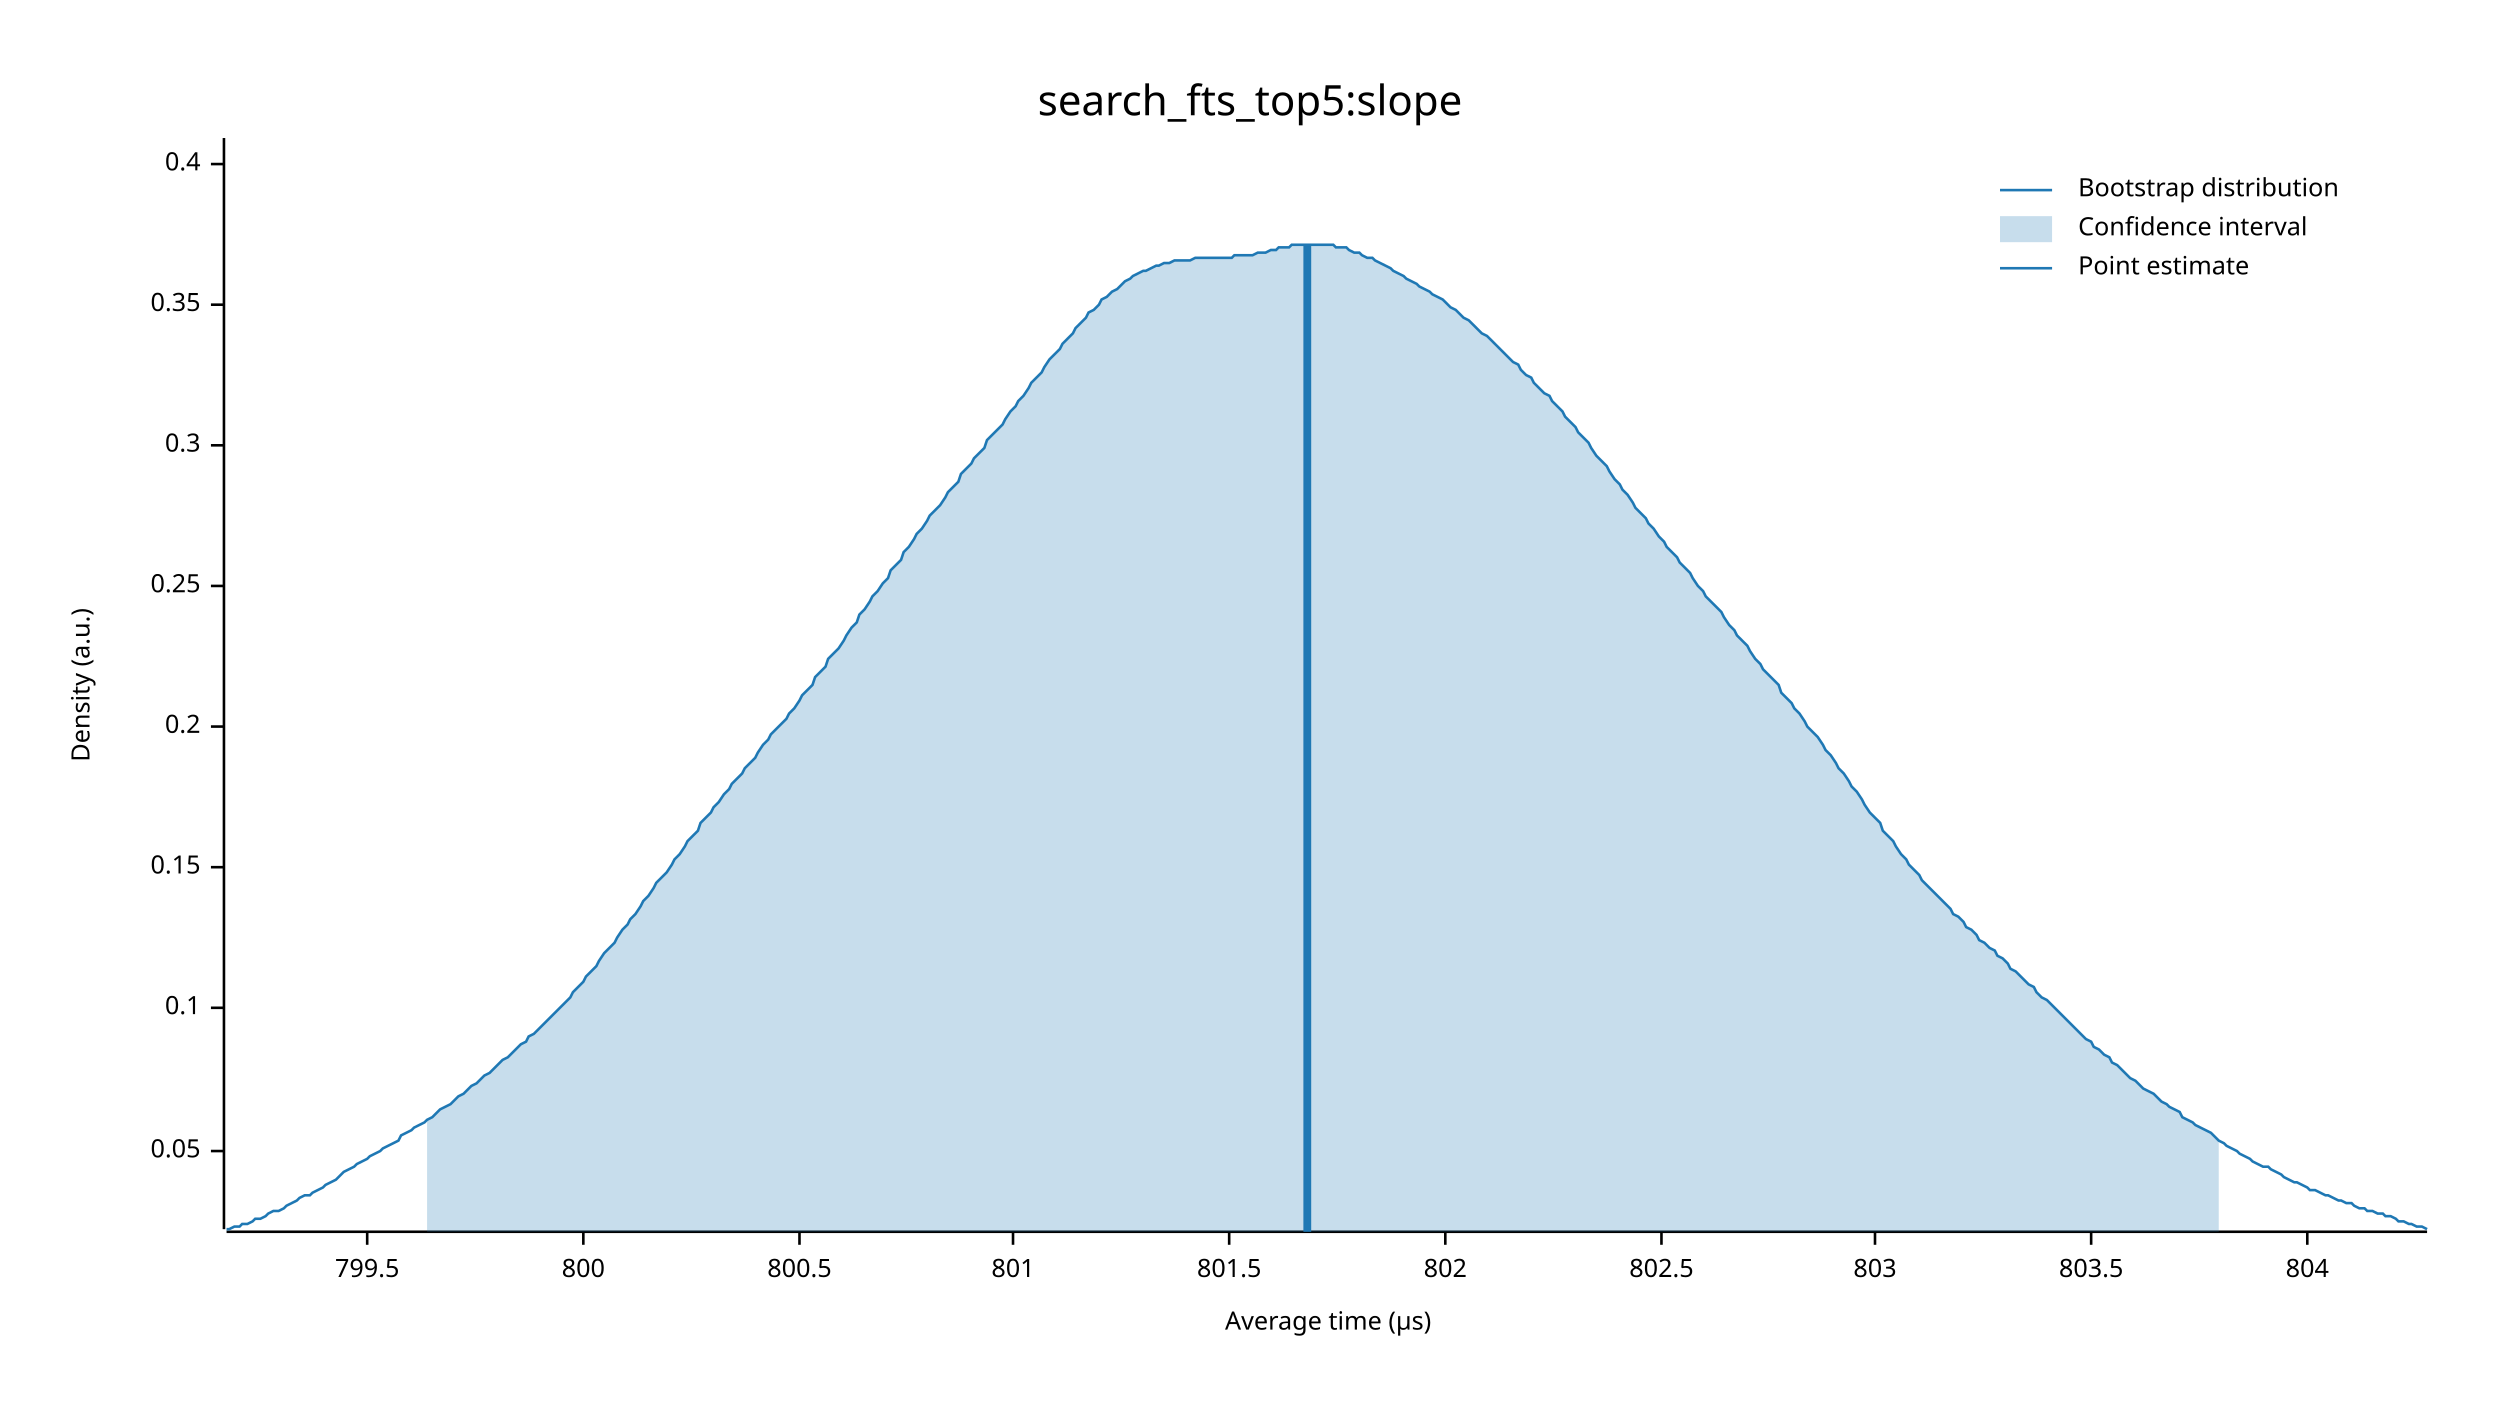
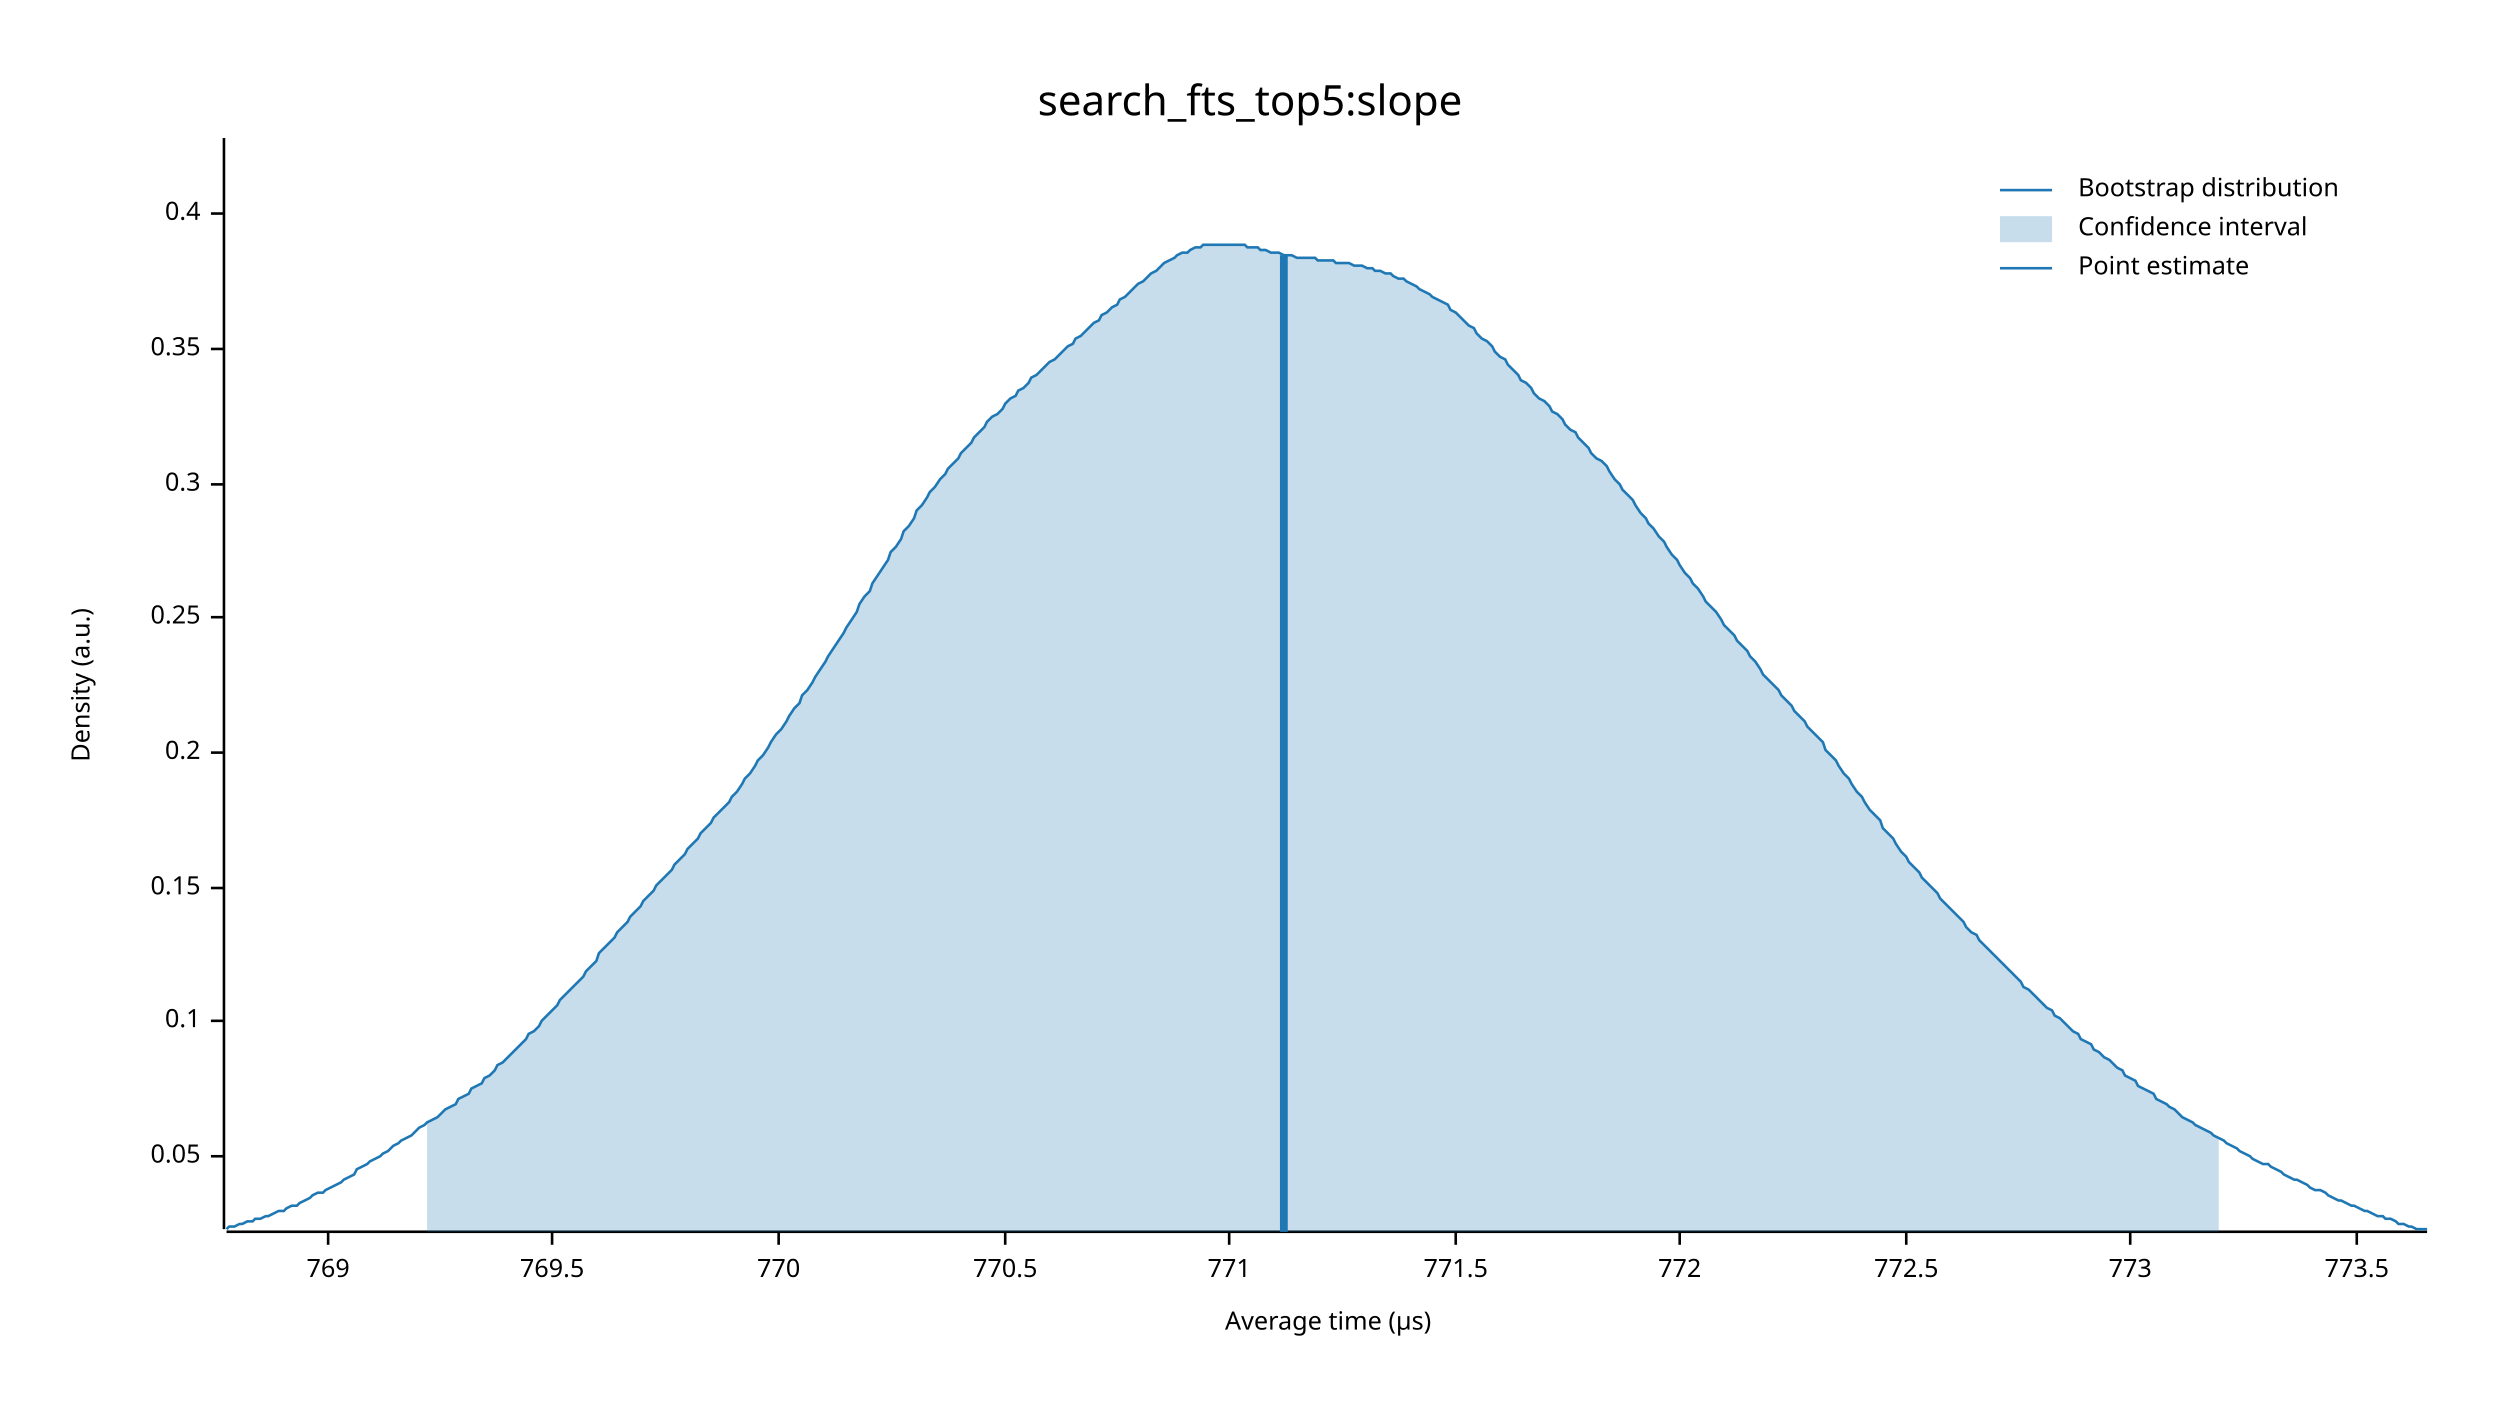
<svg xmlns="http://www.w3.org/2000/svg" width="960" height="540" viewBox="0 0 960 540">
  <text x="480" y="32" dy="0.76em" text-anchor="middle" font-family="sans-serif" font-size="16.129" opacity="1" fill="#000000">
search_fts_top5:slope
</text>
  <text x="27" y="263" dy="0.76em" text-anchor="middle" font-family="sans-serif" font-size="9.677" opacity="1" fill="#000000" transform="rotate(270, 27, 263)">
Density (a.u.)
</text>
  <text x="510" y="513" dy="-0.5ex" text-anchor="middle" font-family="sans-serif" font-size="9.677" opacity="1" fill="#000000">
Average time (µs)
</text>
  <polyline fill="none" opacity="1" stroke="#000000" stroke-width="1" points="86,53 86,472 " />
-   <text x="77" y="442" dy="0.5ex" text-anchor="end" font-family="sans-serif" font-size="9.677" opacity="1" fill="#000000">
+   <text x="77" y="444" dy="0.5ex" text-anchor="end" font-family="sans-serif" font-size="9.677" opacity="1" fill="#000000">
0.05
</text>
-   <polyline fill="none" opacity="1" stroke="#000000" stroke-width="1" points="81,442 86,442 " />
-   <text x="77" y="387" dy="0.5ex" text-anchor="end" font-family="sans-serif" font-size="9.677" opacity="1" fill="#000000">
+   <polyline fill="none" opacity="1" stroke="#000000" stroke-width="1" points="81,444 86,444 " />
+   <text x="77" y="392" dy="0.5ex" text-anchor="end" font-family="sans-serif" font-size="9.677" opacity="1" fill="#000000">
0.1
</text>
-   <polyline fill="none" opacity="1" stroke="#000000" stroke-width="1" points="81,387 86,387 " />
-   <text x="77" y="333" dy="0.5ex" text-anchor="end" font-family="sans-serif" font-size="9.677" opacity="1" fill="#000000">
+   <polyline fill="none" opacity="1" stroke="#000000" stroke-width="1" points="81,392 86,392 " />
+   <text x="77" y="341" dy="0.5ex" text-anchor="end" font-family="sans-serif" font-size="9.677" opacity="1" fill="#000000">
0.15
</text>
-   <polyline fill="none" opacity="1" stroke="#000000" stroke-width="1" points="81,333 86,333 " />
-   <text x="77" y="279" dy="0.5ex" text-anchor="end" font-family="sans-serif" font-size="9.677" opacity="1" fill="#000000">
+   <polyline fill="none" opacity="1" stroke="#000000" stroke-width="1" points="81,341 86,341 " />
+   <text x="77" y="289" dy="0.5ex" text-anchor="end" font-family="sans-serif" font-size="9.677" opacity="1" fill="#000000">
0.2
</text>
-   <polyline fill="none" opacity="1" stroke="#000000" stroke-width="1" points="81,279 86,279 " />
-   <text x="77" y="225" dy="0.5ex" text-anchor="end" font-family="sans-serif" font-size="9.677" opacity="1" fill="#000000">
+   <polyline fill="none" opacity="1" stroke="#000000" stroke-width="1" points="81,289 86,289 " />
+   <text x="77" y="237" dy="0.5ex" text-anchor="end" font-family="sans-serif" font-size="9.677" opacity="1" fill="#000000">
0.25
</text>
-   <polyline fill="none" opacity="1" stroke="#000000" stroke-width="1" points="81,225 86,225 " />
-   <text x="77" y="171" dy="0.5ex" text-anchor="end" font-family="sans-serif" font-size="9.677" opacity="1" fill="#000000">
+   <polyline fill="none" opacity="1" stroke="#000000" stroke-width="1" points="81,237 86,237 " />
+   <text x="77" y="186" dy="0.5ex" text-anchor="end" font-family="sans-serif" font-size="9.677" opacity="1" fill="#000000">
0.3
</text>
-   <polyline fill="none" opacity="1" stroke="#000000" stroke-width="1" points="81,171 86,171 " />
-   <text x="77" y="117" dy="0.5ex" text-anchor="end" font-family="sans-serif" font-size="9.677" opacity="1" fill="#000000">
+   <polyline fill="none" opacity="1" stroke="#000000" stroke-width="1" points="81,186 86,186 " />
+   <text x="77" y="134" dy="0.5ex" text-anchor="end" font-family="sans-serif" font-size="9.677" opacity="1" fill="#000000">
0.35
</text>
-   <polyline fill="none" opacity="1" stroke="#000000" stroke-width="1" points="81,117 86,117 " />
-   <text x="77" y="63" dy="0.5ex" text-anchor="end" font-family="sans-serif" font-size="9.677" opacity="1" fill="#000000">
+   <polyline fill="none" opacity="1" stroke="#000000" stroke-width="1" points="81,134 86,134 " />
+   <text x="77" y="82" dy="0.5ex" text-anchor="end" font-family="sans-serif" font-size="9.677" opacity="1" fill="#000000">
0.4
</text>
-   <polyline fill="none" opacity="1" stroke="#000000" stroke-width="1" points="81,63 86,63 " />
+   <polyline fill="none" opacity="1" stroke="#000000" stroke-width="1" points="81,82 86,82 " />
  <polyline fill="none" opacity="1" stroke="#000000" stroke-width="1" points="87,473 932,473 " />
-   <text x="141" y="483" dy="0.76em" text-anchor="middle" font-family="sans-serif" font-size="9.677" opacity="1" fill="#000000">
- 799.5
+   <text x="126" y="483" dy="0.76em" text-anchor="middle" font-family="sans-serif" font-size="9.677" opacity="1" fill="#000000">
+ 769
</text>
-   <polyline fill="none" opacity="1" stroke="#000000" stroke-width="1" points="141,473 141,478 " />
-   <text x="224" y="483" dy="0.76em" text-anchor="middle" font-family="sans-serif" font-size="9.677" opacity="1" fill="#000000">
- 800
+   <polyline fill="none" opacity="1" stroke="#000000" stroke-width="1" points="126,473 126,478 " />
+   <text x="212" y="483" dy="0.76em" text-anchor="middle" font-family="sans-serif" font-size="9.677" opacity="1" fill="#000000">
+ 769.5
</text>
-   <polyline fill="none" opacity="1" stroke="#000000" stroke-width="1" points="224,473 224,478 " />
-   <text x="307" y="483" dy="0.76em" text-anchor="middle" font-family="sans-serif" font-size="9.677" opacity="1" fill="#000000">
- 800.5
+   <polyline fill="none" opacity="1" stroke="#000000" stroke-width="1" points="212,473 212,478 " />
+   <text x="299" y="483" dy="0.76em" text-anchor="middle" font-family="sans-serif" font-size="9.677" opacity="1" fill="#000000">
+ 770
</text>
-   <polyline fill="none" opacity="1" stroke="#000000" stroke-width="1" points="307,473 307,478 " />
-   <text x="389" y="483" dy="0.76em" text-anchor="middle" font-family="sans-serif" font-size="9.677" opacity="1" fill="#000000">
- 801
+   <polyline fill="none" opacity="1" stroke="#000000" stroke-width="1" points="299,473 299,478 " />
+   <text x="386" y="483" dy="0.76em" text-anchor="middle" font-family="sans-serif" font-size="9.677" opacity="1" fill="#000000">
+ 770.5
</text>
-   <polyline fill="none" opacity="1" stroke="#000000" stroke-width="1" points="389,473 389,478 " />
+   <polyline fill="none" opacity="1" stroke="#000000" stroke-width="1" points="386,473 386,478 " />
  <text x="472" y="483" dy="0.76em" text-anchor="middle" font-family="sans-serif" font-size="9.677" opacity="1" fill="#000000">
- 801.5
+ 771
</text>
  <polyline fill="none" opacity="1" stroke="#000000" stroke-width="1" points="472,473 472,478 " />
-   <text x="555" y="483" dy="0.76em" text-anchor="middle" font-family="sans-serif" font-size="9.677" opacity="1" fill="#000000">
- 802
+   <text x="559" y="483" dy="0.76em" text-anchor="middle" font-family="sans-serif" font-size="9.677" opacity="1" fill="#000000">
+ 771.5
</text>
-   <polyline fill="none" opacity="1" stroke="#000000" stroke-width="1" points="555,473 555,478 " />
-   <text x="638" y="483" dy="0.76em" text-anchor="middle" font-family="sans-serif" font-size="9.677" opacity="1" fill="#000000">
- 802.5
+   <polyline fill="none" opacity="1" stroke="#000000" stroke-width="1" points="559,473 559,478 " />
+   <text x="645" y="483" dy="0.76em" text-anchor="middle" font-family="sans-serif" font-size="9.677" opacity="1" fill="#000000">
+ 772
</text>
-   <polyline fill="none" opacity="1" stroke="#000000" stroke-width="1" points="638,473 638,478 " />
-   <text x="720" y="483" dy="0.76em" text-anchor="middle" font-family="sans-serif" font-size="9.677" opacity="1" fill="#000000">
- 803
+   <polyline fill="none" opacity="1" stroke="#000000" stroke-width="1" points="645,473 645,478 " />
+   <text x="732" y="483" dy="0.76em" text-anchor="middle" font-family="sans-serif" font-size="9.677" opacity="1" fill="#000000">
+ 772.5
</text>
-   <polyline fill="none" opacity="1" stroke="#000000" stroke-width="1" points="720,473 720,478 " />
-   <text x="803" y="483" dy="0.76em" text-anchor="middle" font-family="sans-serif" font-size="9.677" opacity="1" fill="#000000">
- 803.5
+   <polyline fill="none" opacity="1" stroke="#000000" stroke-width="1" points="732,473 732,478 " />
+   <text x="818" y="483" dy="0.76em" text-anchor="middle" font-family="sans-serif" font-size="9.677" opacity="1" fill="#000000">
+ 773
</text>
-   <polyline fill="none" opacity="1" stroke="#000000" stroke-width="1" points="803,473 803,478 " />
-   <text x="886" y="483" dy="0.76em" text-anchor="middle" font-family="sans-serif" font-size="9.677" opacity="1" fill="#000000">
- 804
+   <polyline fill="none" opacity="1" stroke="#000000" stroke-width="1" points="818,473 818,478 " />
+   <text x="905" y="483" dy="0.76em" text-anchor="middle" font-family="sans-serif" font-size="9.677" opacity="1" fill="#000000">
+ 773.5
</text>
-   <polyline fill="none" opacity="1" stroke="#000000" stroke-width="1" points="886,473 886,478 " />
-   <polyline fill="none" opacity="1" stroke="#1F78B4" stroke-width="1" points="87,472 88,472 90,471 92,471 93,470 95,470 97,469 98,468 100,468 102,467 103,466 105,465 107,465 109,464 110,463 112,462 114,461 115,460 117,459 119,459 120,458 122,457 124,456 125,455 127,454 129,453 131,451 132,450 134,449 136,448 137,447 139,446 141,445 142,444 144,443 146,442 147,441 149,440 151,439 153,438 154,436 156,435 158,434 159,433 161,432 163,431 164,430 166,429 168,427 169,426 171,425 173,424 175,422 176,421 178,420 180,418 181,417 183,416 185,414 186,413 188,412 190,410 191,409 193,407 195,406 197,404 198,403 200,401 202,400 203,398 205,397 207,395 208,394 210,392 212,390 214,388 215,387 217,385 219,383 220,381 222,379 224,377 225,375 227,373 229,371 230,369 232,366 234,364 236,362 237,360 239,357 241,355 242,353 244,351 246,348 247,346 249,344 251,341 252,339 254,337 256,335 258,332 259,330 261,328 263,325 264,323 266,321 268,319 269,316 271,314 273,312 274,310 276,308 278,305 280,303 281,301 283,299 285,297 286,295 288,293 290,291 291,289 293,286 295,284 296,282 298,280 300,278 302,276 303,274 305,272 307,269 308,267 310,265 312,263 313,260 315,258 317,256 318,253 320,251 322,249 324,246 325,244 327,241 329,239 330,236 332,234 334,231 335,229 337,227 339,224 341,222 342,219 344,217 346,215 347,212 349,210 351,207 352,205 354,203 356,200 357,198 359,196 361,194 363,191 364,189 366,187 368,185 369,182 371,180 373,178 374,176 376,174 378,172 379,169 381,167 383,165 385,163 386,161 388,158 390,156 391,154 393,152 395,149 396,147 398,145 400,143 401,141 403,138 405,136 407,134 408,132 410,130 412,128 413,126 415,124 417,122 418,120 420,119 422,117 423,115 425,114 427,112 429,111 430,110 432,108 434,107 435,106 437,105 439,104 440,104 442,103 444,102 445,102 447,101 449,101 451,100 452,100 454,100 456,100 457,100 459,99 461,99 462,99 464,99 466,99 468,99 469,99 471,99 473,99 474,98 476,98 478,98 479,98 481,98 483,97 484,97 486,97 488,96 490,96 491,95 493,95 495,95 496,94 498,94 500,94 501,94 503,94 505,94 506,94 508,94 510,94 512,94 513,95 515,95 517,95 518,96 520,97 522,97 523,98 525,99 527,99 528,100 530,101 532,102 534,103 535,104 537,105 539,106 540,107 542,108 544,109 545,110 547,111 549,112 550,113 552,114 554,115 556,117 557,118 559,119 561,121 562,122 564,123 566,125 567,126 569,128 571,129 573,131 574,132 576,134 578,136 579,137 581,139 583,140 584,142 586,144 588,145 589,147 591,149 593,151 595,152 596,154 598,156 600,158 601,160 603,162 605,164 606,166 608,168 610,170 611,172 613,175 615,177 617,179 618,181 620,184 622,186 623,188 625,190 627,193 628,195 630,197 632,199 633,201 635,203 637,206 639,208 640,210 642,212 644,214 645,216 647,218 649,220 650,222 652,225 654,227 655,229 657,231 659,233 661,235 662,237 664,240 666,242 667,244 669,246 671,248 672,250 674,253 676,255 677,257 679,259 681,261 683,263 684,266 686,268 688,270 689,272 691,274 693,277 694,279 696,281 698,283 700,286 701,288 703,290 705,293 706,295 708,297 710,300 711,302 713,304 715,307 716,309 718,312 720,314 722,316 723,319 725,321 727,323 728,325 730,328 732,330 733,332 735,334 737,336 738,338 740,340 742,342 744,344 745,345 747,347 749,349 750,351 752,352 754,354 755,356 757,357 759,359 760,361 762,362 764,364 766,365 767,367 769,368 771,370 772,372 774,373 776,375 777,376 779,378 781,379 782,381 784,383 786,384 788,386 789,387 791,389 793,391 794,392 796,394 798,396 799,397 801,399 803,400 804,402 806,403 808,405 810,406 811,408 813,409 815,411 816,412 818,414 820,415 821,416 823,418 825,419 827,420 828,421 830,423 832,424 833,425 835,426 837,427 838,429 840,430 842,431 843,432 845,433 847,434 849,435 850,436 852,438 854,439 855,440 857,441 859,442 860,443 862,444 864,445 865,446 867,447 869,448 871,448 872,449 874,450 876,451 877,452 879,453 881,454 882,454 884,455 886,456 887,457 889,457 891,458 893,459 894,459 896,460 898,461 899,461 901,462 903,462 904,463 906,464 908,464 909,465 911,465 913,466 915,466 916,467 918,467 920,468 921,469 923,469 925,470 926,470 928,471 930,471 932,472 " />
-   <polygon opacity="0.25" fill="#1F78B4" points="164,430 166,429 168,427 169,426 171,425 173,424 175,422 176,421 178,420 180,418 181,417 183,416 185,414 186,413 188,412 190,410 191,409 193,407 195,406 197,404 198,403 200,401 202,400 203,398 205,397 207,395 208,394 210,392 212,390 214,388 215,387 217,385 219,383 220,381 222,379 224,377 225,375 227,373 229,371 230,369 232,366 234,364 236,362 237,360 239,357 241,355 242,353 244,351 246,348 247,346 249,344 251,341 252,339 254,337 256,335 258,332 259,330 261,328 263,325 264,323 266,321 268,319 269,316 271,314 273,312 274,310 276,308 278,305 280,303 281,301 283,299 285,297 286,295 288,293 290,291 291,289 293,286 295,284 296,282 298,280 300,278 302,276 303,274 305,272 307,269 308,267 310,265 312,263 313,260 315,258 317,256 318,253 320,251 322,249 324,246 325,244 327,241 329,239 330,236 332,234 334,231 335,229 337,227 339,224 341,222 342,219 344,217 346,215 347,212 349,210 351,207 352,205 354,203 356,200 357,198 359,196 361,194 363,191 364,189 366,187 368,185 369,182 371,180 373,178 374,176 376,174 378,172 379,169 381,167 383,165 385,163 386,161 388,158 390,156 391,154 393,152 395,149 396,147 398,145 400,143 401,141 403,138 405,136 407,134 408,132 410,130 412,128 413,126 415,124 417,122 418,120 420,119 422,117 423,115 425,114 427,112 429,111 430,110 432,108 434,107 435,106 437,105 439,104 440,104 442,103 444,102 445,102 447,101 449,101 451,100 452,100 454,100 456,100 457,100 459,99 461,99 462,99 464,99 466,99 468,99 469,99 471,99 473,99 474,98 476,98 478,98 479,98 481,98 483,97 484,97 486,97 488,96 490,96 491,95 493,95 495,95 496,94 498,94 500,94 501,94 503,94 505,94 506,94 508,94 510,94 512,94 513,95 515,95 517,95 518,96 520,97 522,97 523,98 525,99 527,99 528,100 530,101 532,102 534,103 535,104 537,105 539,106 540,107 542,108 544,109 545,110 547,111 549,112 550,113 552,114 554,115 556,117 557,118 559,119 561,121 562,122 564,123 566,125 567,126 569,128 571,129 573,131 574,132 576,134 578,136 579,137 581,139 583,140 584,142 586,144 588,145 589,147 591,149 593,151 595,152 596,154 598,156 600,158 601,160 603,162 605,164 606,166 608,168 610,170 611,172 613,175 615,177 617,179 618,181 620,184 622,186 623,188 625,190 627,193 628,195 630,197 632,199 633,201 635,203 637,206 639,208 640,210 642,212 644,214 645,216 647,218 649,220 650,222 652,225 654,227 655,229 657,231 659,233 661,235 662,237 664,240 666,242 667,244 669,246 671,248 672,250 674,253 676,255 677,257 679,259 681,261 683,263 684,266 686,268 688,270 689,272 691,274 693,277 694,279 696,281 698,283 700,286 701,288 703,290 705,293 706,295 708,297 710,300 711,302 713,304 715,307 716,309 718,312 720,314 722,316 723,319 725,321 727,323 728,325 730,328 732,330 733,332 735,334 737,336 738,338 740,340 742,342 744,344 745,345 747,347 749,349 750,351 752,352 754,354 755,356 757,357 759,359 760,361 762,362 764,364 766,365 767,367 769,368 771,370 772,372 774,373 776,375 777,376 779,378 781,379 782,381 784,383 786,384 788,386 789,387 791,389 793,391 794,392 796,394 798,396 799,397 801,399 803,400 804,402 806,403 808,405 810,406 811,408 813,409 815,411 816,412 818,414 820,415 821,416 823,418 825,419 827,420 828,421 830,423 832,424 833,425 835,426 837,427 838,429 840,430 842,431 843,432 845,433 847,434 849,435 850,436 852,438 852,473 164,473 " />
-   <polyline fill="none" opacity="1" stroke="#1F78B4" stroke-width="3" points="502,473 502,94 " />
+   <polyline fill="none" opacity="1" stroke="#000000" stroke-width="1" points="905,473 905,478 " />
+   <polyline fill="none" opacity="1" stroke="#1F78B4" stroke-width="1" points="87,472 88,471 90,471 92,470 93,470 95,469 97,469 98,468 100,468 102,467 103,467 105,466 107,465 109,465 110,464 112,463 114,463 115,462 117,461 119,460 120,459 122,458 124,458 125,457 127,456 129,455 131,454 132,453 134,452 136,451 137,449 139,448 141,447 142,446 144,445 146,444 147,443 149,442 151,440 153,439 154,438 156,437 158,436 159,435 161,433 163,432 164,431 166,430 168,429 169,428 171,426 173,425 175,424 176,422 178,421 180,420 181,418 183,417 185,416 186,414 188,413 190,411 191,409 193,408 195,406 197,404 198,403 200,401 202,399 203,397 205,396 207,394 208,392 210,390 212,388 214,386 215,384 217,382 219,380 220,379 222,377 224,375 225,373 227,371 229,369 230,366 232,364 234,362 236,360 237,358 239,356 241,354 242,352 244,350 246,348 247,346 249,344 251,342 252,340 254,338 256,336 258,334 259,332 261,330 263,328 264,326 266,324 268,322 269,320 271,318 273,316 274,314 276,312 278,310 280,308 281,306 283,304 285,301 286,299 288,297 290,294 291,292 293,290 295,287 296,285 298,282 300,280 302,277 303,275 305,272 307,270 308,267 310,265 312,262 313,260 315,257 317,254 318,252 320,249 322,246 324,243 325,241 327,238 329,235 330,232 332,229 334,227 335,224 337,221 339,218 341,215 342,212 344,210 346,207 347,204 349,202 351,199 352,196 354,194 356,191 357,189 359,187 361,184 363,182 364,180 366,178 368,176 369,174 371,172 373,170 374,168 376,166 378,164 379,162 381,160 383,159 385,157 386,155 388,153 390,152 391,150 393,149 395,147 396,145 398,144 400,142 401,141 403,139 405,138 407,136 408,135 410,133 412,132 413,130 415,129 417,127 418,126 420,124 422,123 423,121 425,120 427,118 429,117 430,115 432,114 434,112 435,111 437,109 439,108 440,107 442,105 444,104 445,103 447,101 449,100 451,99 452,98 454,97 456,97 457,96 459,95 461,95 462,94 464,94 466,94 468,94 469,94 471,94 473,94 474,94 476,94 478,94 479,95 481,95 483,95 484,96 486,96 488,97 490,97 491,97 493,98 495,98 496,98 498,99 500,99 501,99 503,99 505,99 506,100 508,100 510,100 512,100 513,101 515,101 517,101 518,101 520,102 522,102 523,102 525,103 527,103 528,104 530,104 532,105 534,105 535,106 537,107 539,107 540,108 542,109 544,110 545,111 547,112 549,113 550,114 552,115 554,116 556,117 557,119 559,120 561,122 562,123 564,125 566,126 567,128 569,130 571,131 573,133 574,135 576,137 578,138 579,140 581,142 583,144 584,146 586,147 588,149 589,151 591,153 593,154 595,156 596,158 598,159 600,161 601,163 603,165 605,166 606,168 608,170 610,172 611,174 613,176 615,177 617,179 618,181 620,184 622,186 623,188 625,190 627,192 628,194 630,197 632,199 633,201 635,203 637,206 639,208 640,210 642,213 644,215 645,217 647,220 649,222 650,224 652,226 654,229 655,231 657,233 659,235 661,238 662,240 664,242 666,244 667,246 669,248 671,250 672,252 674,254 676,257 677,259 679,261 681,263 683,265 684,267 686,269 688,271 689,273 691,275 693,277 694,279 696,281 698,283 700,285 701,288 703,290 705,292 706,294 708,297 710,299 711,301 713,304 715,306 716,308 718,311 720,313 722,315 723,318 725,320 727,322 728,324 730,327 732,329 733,331 735,333 737,335 738,337 740,339 742,341 744,343 745,345 747,347 749,349 750,350 752,352 754,354 755,356 757,358 759,359 760,361 762,363 764,365 766,367 767,368 769,370 771,372 772,373 774,375 776,377 777,379 779,380 781,382 782,383 784,385 786,387 788,388 789,390 791,391 793,393 794,394 796,396 798,397 799,399 801,400 803,401 804,403 806,404 808,406 810,407 811,408 813,410 815,411 816,413 818,414 820,415 821,417 823,418 825,419 827,420 828,422 830,423 832,424 833,425 835,426 837,428 838,429 840,430 842,431 843,432 845,433 847,434 849,435 850,436 852,437 854,438 855,439 857,440 859,441 860,442 862,443 864,444 865,445 867,446 869,447 871,447 872,448 874,449 876,450 877,451 879,452 881,453 882,453 884,454 886,455 887,456 889,457 891,457 893,458 894,459 896,460 898,461 899,461 901,462 903,463 904,463 906,464 908,465 909,465 911,466 913,467 915,467 916,468 918,468 920,469 921,470 923,470 925,471 926,471 928,472 930,472 932,472 " />
+   <polygon opacity="0.25" fill="#1F78B4" points="164,431 166,430 168,429 169,428 171,426 173,425 175,424 176,422 178,421 180,420 181,418 183,417 185,416 186,414 188,413 190,411 191,409 193,408 195,406 197,404 198,403 200,401 202,399 203,397 205,396 207,394 208,392 210,390 212,388 214,386 215,384 217,382 219,380 220,379 222,377 224,375 225,373 227,371 229,369 230,366 232,364 234,362 236,360 237,358 239,356 241,354 242,352 244,350 246,348 247,346 249,344 251,342 252,340 254,338 256,336 258,334 259,332 261,330 263,328 264,326 266,324 268,322 269,320 271,318 273,316 274,314 276,312 278,310 280,308 281,306 283,304 285,301 286,299 288,297 290,294 291,292 293,290 295,287 296,285 298,282 300,280 302,277 303,275 305,272 307,270 308,267 310,265 312,262 313,260 315,257 317,254 318,252 320,249 322,246 324,243 325,241 327,238 329,235 330,232 332,229 334,227 335,224 337,221 339,218 341,215 342,212 344,210 346,207 347,204 349,202 351,199 352,196 354,194 356,191 357,189 359,187 361,184 363,182 364,180 366,178 368,176 369,174 371,172 373,170 374,168 376,166 378,164 379,162 381,160 383,159 385,157 386,155 388,153 390,152 391,150 393,149 395,147 396,145 398,144 400,142 401,141 403,139 405,138 407,136 408,135 410,133 412,132 413,130 415,129 417,127 418,126 420,124 422,123 423,121 425,120 427,118 429,117 430,115 432,114 434,112 435,111 437,109 439,108 440,107 442,105 444,104 445,103 447,101 449,100 451,99 452,98 454,97 456,97 457,96 459,95 461,95 462,94 464,94 466,94 468,94 469,94 471,94 473,94 474,94 476,94 478,94 479,95 481,95 483,95 484,96 486,96 488,97 490,97 491,97 493,98 495,98 496,98 498,99 500,99 501,99 503,99 505,99 506,100 508,100 510,100 512,100 513,101 515,101 517,101 518,101 520,102 522,102 523,102 525,103 527,103 528,104 530,104 532,105 534,105 535,106 537,107 539,107 540,108 542,109 544,110 545,111 547,112 549,113 550,114 552,115 554,116 556,117 557,119 559,120 561,122 562,123 564,125 566,126 567,128 569,130 571,131 573,133 574,135 576,137 578,138 579,140 581,142 583,144 584,146 586,147 588,149 589,151 591,153 593,154 595,156 596,158 598,159 600,161 601,163 603,165 605,166 606,168 608,170 610,172 611,174 613,176 615,177 617,179 618,181 620,184 622,186 623,188 625,190 627,192 628,194 630,197 632,199 633,201 635,203 637,206 639,208 640,210 642,213 644,215 645,217 647,220 649,222 650,224 652,226 654,229 655,231 657,233 659,235 661,238 662,240 664,242 666,244 667,246 669,248 671,250 672,252 674,254 676,257 677,259 679,261 681,263 683,265 684,267 686,269 688,271 689,273 691,275 693,277 694,279 696,281 698,283 700,285 701,288 703,290 705,292 706,294 708,297 710,299 711,301 713,304 715,306 716,308 718,311 720,313 722,315 723,318 725,320 727,322 728,324 730,327 732,329 733,331 735,333 737,335 738,337 740,339 742,341 744,343 745,345 747,347 749,349 750,350 752,352 754,354 755,356 757,358 759,359 760,361 762,363 764,365 766,367 767,368 769,370 771,372 772,373 774,375 776,377 777,379 779,380 781,382 782,383 784,385 786,387 788,388 789,390 791,391 793,393 794,394 796,396 798,397 799,399 801,400 803,401 804,403 806,404 808,406 810,407 811,408 813,410 815,411 816,413 818,414 820,415 821,417 823,418 825,419 827,420 828,422 830,423 832,424 833,425 835,426 837,428 838,429 840,430 842,431 843,432 845,433 847,434 849,435 850,436 852,437 852,473 164,473 " />
+   <polyline fill="none" opacity="1" stroke="#1F78B4" stroke-width="3" points="493,473 493,98 " />
  <text x="798" y="68" dy="0.76em" text-anchor="start" font-family="sans-serif" font-size="9.677" opacity="1" fill="#000000">
Bootstrap distribution
</text>
  <text x="798" y="83" dy="0.76em" text-anchor="start" font-family="sans-serif" font-size="9.677" opacity="1" fill="#000000">
Confidence interval
</text>
  <text x="798" y="98" dy="0.76em" text-anchor="start" font-family="sans-serif" font-size="9.677" opacity="1" fill="#000000">
Point estimate
</text>
  <polyline fill="none" opacity="1" stroke="#1F78B4" stroke-width="1" points="768,73 788,73 " />
  <rect x="768" y="83" width="20" height="10" opacity="0.25" fill="#1F78B4" stroke="none" />
  <polyline fill="none" opacity="1" stroke="#1F78B4" stroke-width="1" points="768,103 788,103 " />
</svg>
